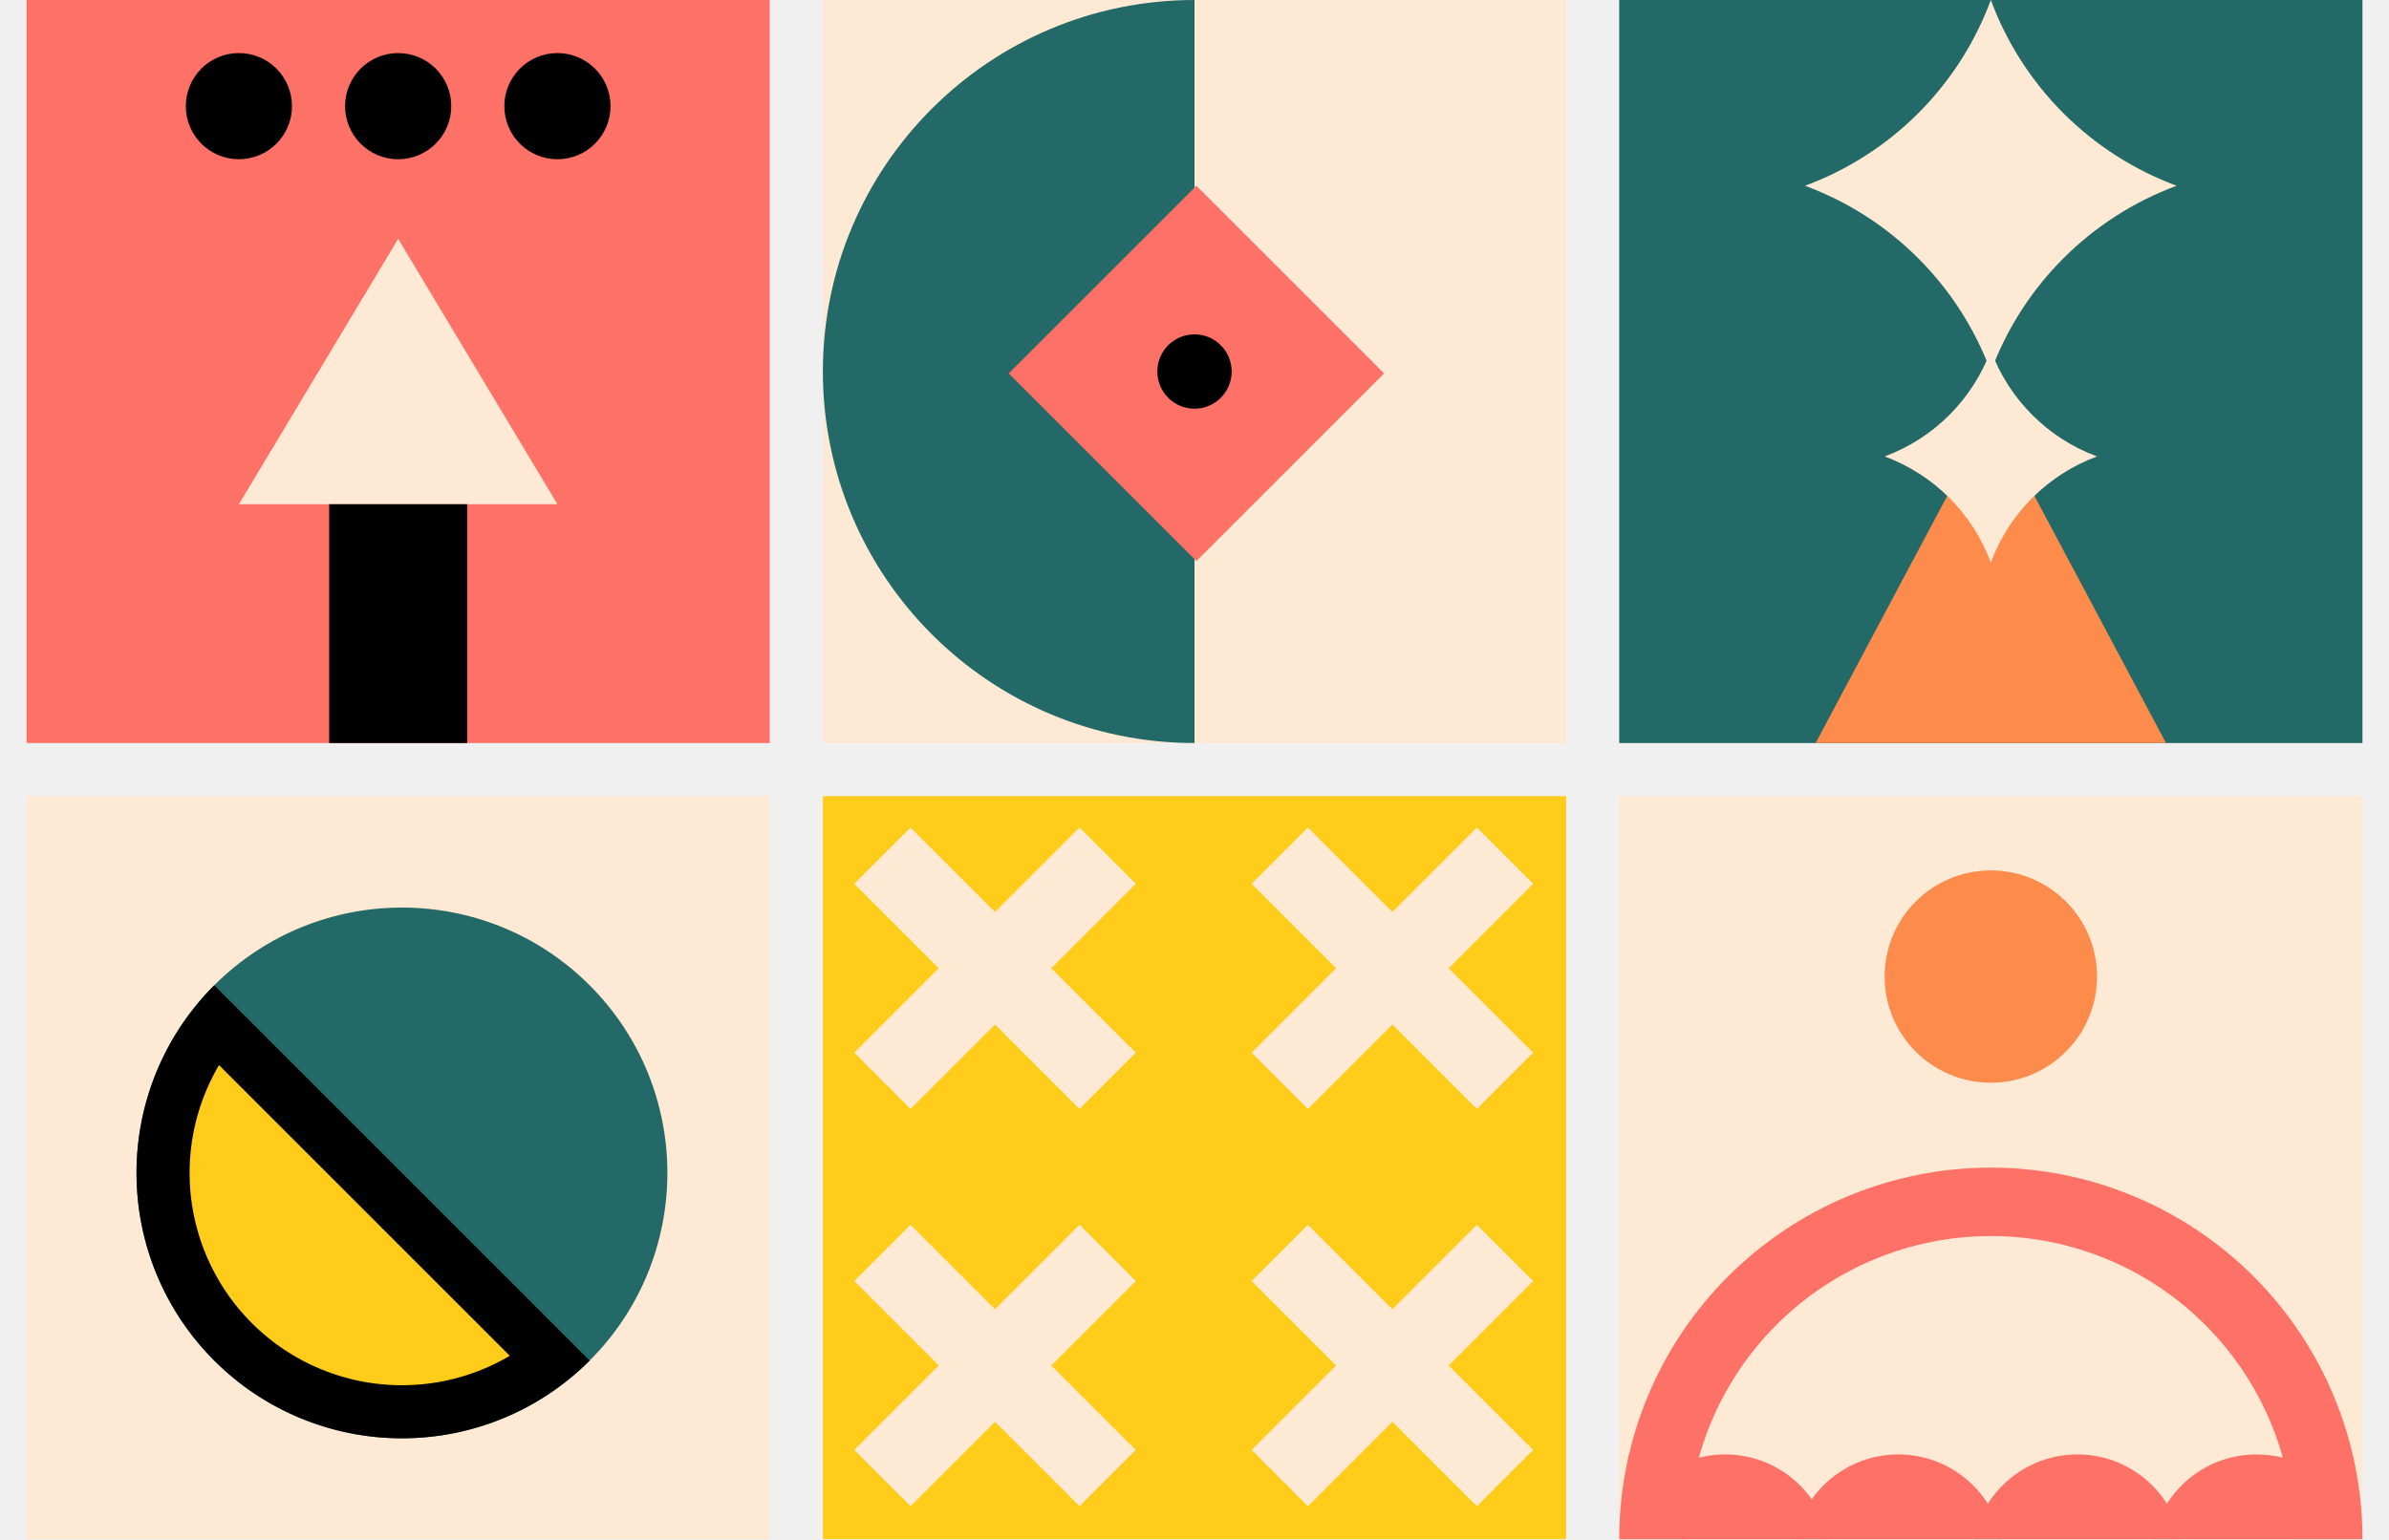
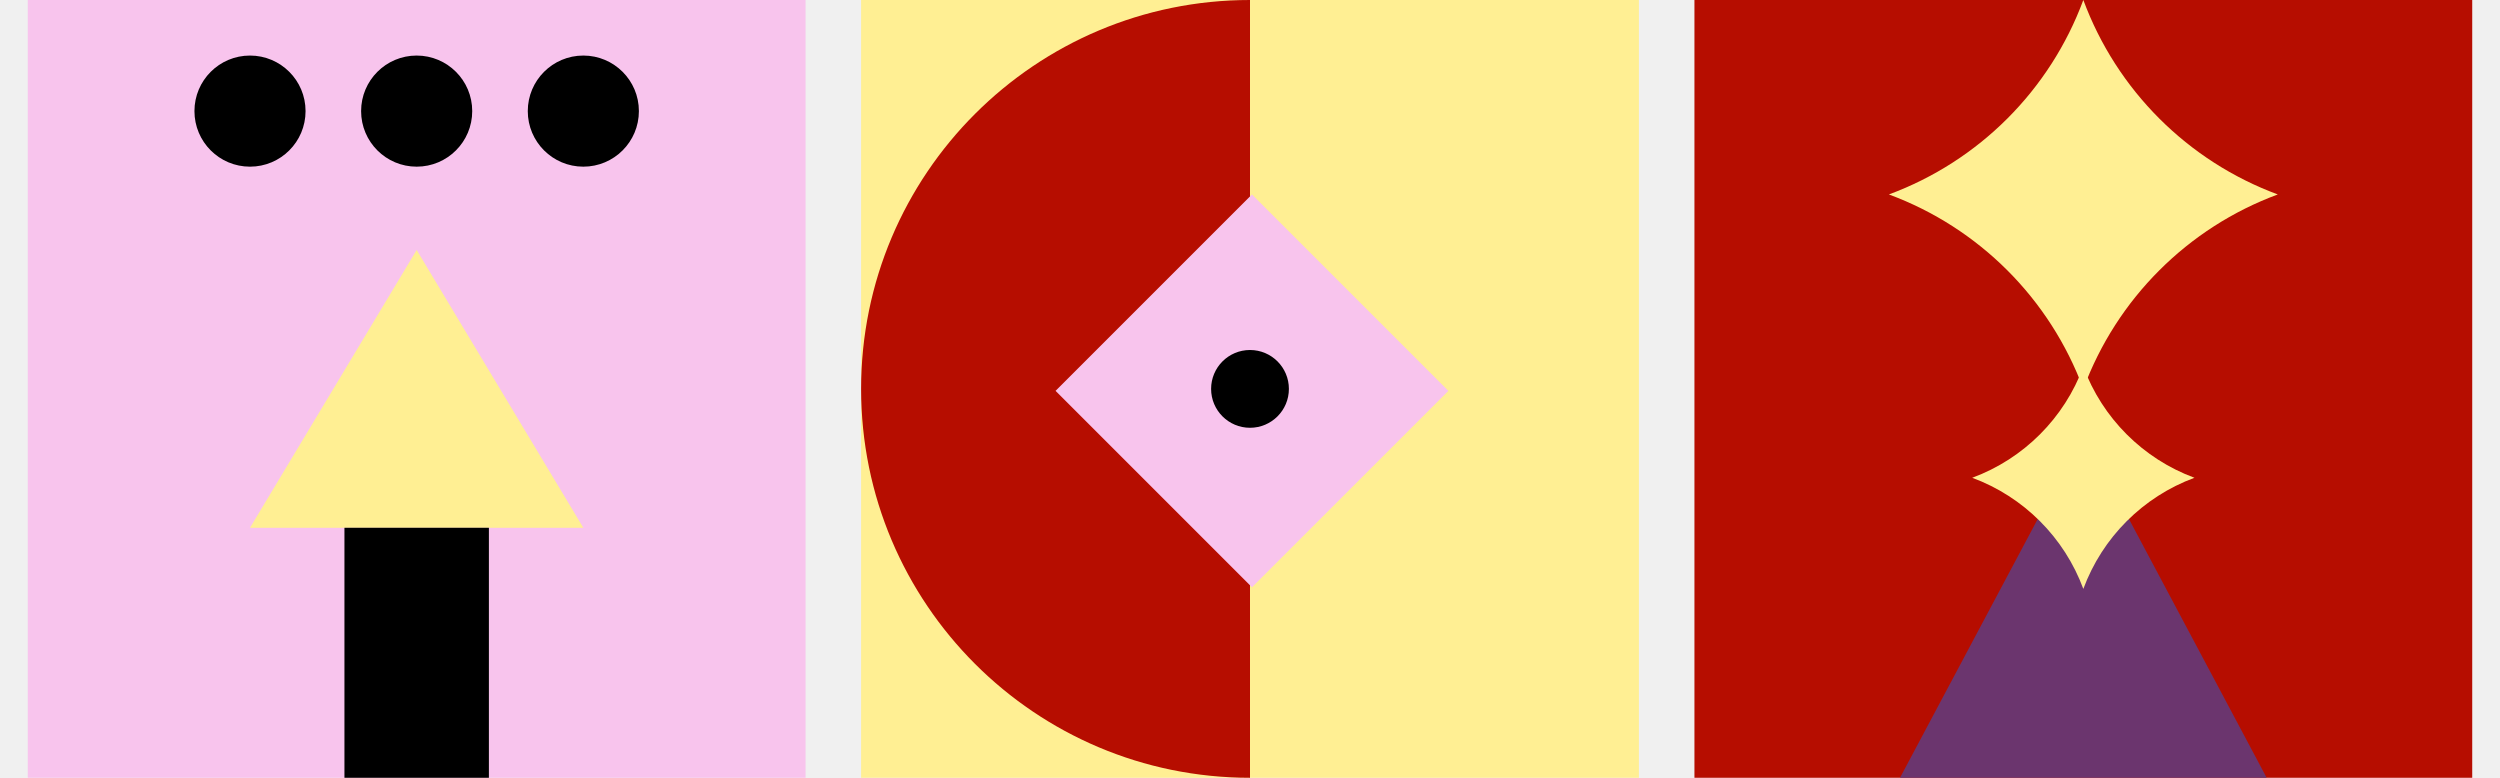
- <svg xmlns="http://www.w3.org/2000/svg" width="450" height="290" viewBox="0 0 440 290" fill="none">
-   <rect y="150" width="140" height="140" fill="#FDE9D4" />
-   <circle cx="70.711" cy="221" r="50" transform="rotate(-45 70.7107 221)" fill="#236967" />
-   <mask id="path-3-inside-1_635:3630" fill="white">
-     <path d="M35.356 185.645C25.979 195.022 20.711 207.739 20.711 221C20.711 234.261 25.979 246.979 35.356 256.355C44.732 265.732 57.45 271 70.711 271C83.972 271 96.689 265.732 106.066 256.355L70.711 221L35.356 185.645Z" />
-   </mask>
-   <path d="M35.356 185.645C25.979 195.022 20.711 207.739 20.711 221C20.711 234.261 25.979 246.979 35.356 256.355C44.732 265.732 57.45 271 70.711 271C83.972 271 96.689 265.732 106.066 256.355L70.711 221L35.356 185.645Z" fill="#FFCC1A" stroke="black" stroke-width="20" mask="url(#path-3-inside-1_635:3630)" />
-   <rect x="300" y="0" width="140" height="140" fill="#236967" />
-   <path d="M370 78L403 140H337L370 78Z" fill="#FC8B4C" />
-   <path d="M370 66V66C373.429 75.266 380.734 82.571 390 86V86V86C380.734 89.429 373.429 96.734 370 106V106V106C366.571 96.734 359.266 89.429 350 86V86V86C359.266 82.571 366.571 75.266 370 66V66Z" fill="#FDE9D4" />
-   <path d="M370 0V0C376 16.215 388.785 29 405 35V35V35C388.785 41 376 53.785 370 70V70V70C364 53.785 351.215 41 335 35V35V35C351.215 29 364 16.215 370 0V0Z" fill="#FDE9D4" />
-   <rect x="150" y="150" width="140" height="140" fill="#FFCC1A" />
-   <rect x="155.91" y="166.516" width="15" height="60" transform="rotate(-45 155.91 166.516)" fill="#FDE9D4" />
-   <rect x="166.517" y="208.943" width="15" height="60" transform="rotate(-135 166.517 208.943)" fill="#FDE9D4" />
-   <rect x="155.91" y="241.369" width="15" height="60" transform="rotate(-45 155.91 241.369)" fill="#FDE9D4" />
-   <rect x="166.517" y="283.796" width="15" height="60" transform="rotate(-135 166.517 283.796)" fill="#FDE9D4" />
-   <rect x="230.763" y="166.516" width="15" height="60" transform="rotate(-45 230.763 166.516)" fill="#FDE9D4" />
-   <rect x="241.369" y="208.943" width="15" height="60" transform="rotate(-135 241.369 208.943)" fill="#FDE9D4" />
-   <rect x="230.763" y="241.369" width="15" height="60" transform="rotate(-45 230.763 241.369)" fill="#FDE9D4" />
-   <rect x="241.369" y="283.796" width="15" height="60" transform="rotate(-135 241.369 283.796)" fill="#FDE9D4" />
-   <rect width="140" height="140" transform="matrix(1 0 0 -1 0 140)" fill="#FE7167" />
-   <path d="M70 45L40 95H100L70 45Z" fill="#FDE9D4" />
+ <svg xmlns="http://www.w3.org/2000/svg" width="450" height="140" viewBox="0 0 440 140" fill="none">
+   <rect x="300" y="0" width="140" height="140" fill="#B60D00" />
+   <path d="M370 78L403 140H337L370 78Z" fill="#6B356E" />
+   <path d="M370 66C373.429 75.266 380.734 82.571 390 86C380.734 89.429 373.429 96.734 370 106C366.571 96.734 359.266 89.429 350 86C359.266 82.571 366.571 75.266 370 66Z" fill="#FFEF93" />
+   <path d="M370 0C376 16.215 388.785 29 405 35C388.785 41 376 53.785 370 70C364 53.785 351.215 41 335 35C351.215 29 364 16.215 370 0Z" fill="#FFEF93" />
+   <rect width="140" height="140" transform="matrix(1 0 0 -1 0 140)" fill="#F8C4ED" />
+   <path d="M70 45L40 95H100L70 45Z" fill="#FFEF93" />
  <rect width="26" height="45" transform="matrix(1 0 0 -1 57 140)" fill="black" />
  <circle r="10" transform="matrix(1 0 0 -1 70 20)" fill="black" />
  <circle r="10" transform="matrix(1 0 0 -1 100 20)" fill="black" />
  <circle r="10" transform="matrix(1 0 0 -1 40 20)" fill="black" />
-   <path d="M150 0L290 0V140H150V0Z" fill="#FDE9D4" />
-   <path d="M150 70C150 31.34 181.34 0 220 0V0V140V140C181.34 140 150 108.66 150 70V70Z" fill="#236967" />
-   <rect x="185" y="70.355" width="50" height="50" transform="rotate(-45 185 70.3551)" fill="#FE7167" />
+   <path d="M150 0L290 0V140H150V0Z" fill="#FFEF93" />
+   <path d="M150 70C150 31.34 181.34 0 220 0V140C181.34 140 150 108.66 150 70Z" fill="#B60D00" />
+   <rect x="185" y="70.355" width="50" height="50" transform="rotate(-45 185 70.3551)" fill="#F8C4ED" />
  <circle cx="220" cy="70" r="7" fill="black" />
-   <g clip-path="url(#clip0_635:3630)">
-     <rect width="140" height="140" transform="matrix(-1 0 0 1 440 150)" fill="#FDE9D4" />
-     <circle r="19.96" transform="matrix(-1 0 0 1 420.04 294)" fill="#FE7167" />
-     <circle r="19.96" transform="matrix(-1 0 0 1 386.305 294)" fill="#FE7167" />
-     <circle r="19.96" transform="matrix(-1 0 0 1 352.57 294)" fill="#FE7167" />
-     <circle r="19.96" transform="matrix(-1 0 0 1 319.959 294)" fill="#FE7167" />
-     <path d="M440 290C440 271.435 432.625 253.63 419.497 240.502C406.37 227.375 388.565 220 370 220C351.435 220 333.63 227.375 320.503 240.502C307.375 253.63 300 271.435 300 290L312.892 290C312.892 274.854 318.908 260.328 329.618 249.618C340.328 238.908 354.854 232.891 370 232.891C385.146 232.891 399.672 238.908 410.382 249.618C421.092 260.328 427.108 274.854 427.108 290H440Z" fill="#FE7167" />
-     <circle r="20" transform="matrix(-1 0 0 1 370 184)" fill="#FC8B4C" />
-   </g>
-   <defs>
-     <clipPath id="clip0_635:3630">
-       <rect width="140" height="140" fill="white" transform="matrix(-1 0 0 1 440 150)" />
-     </clipPath>
-   </defs>
</svg>
